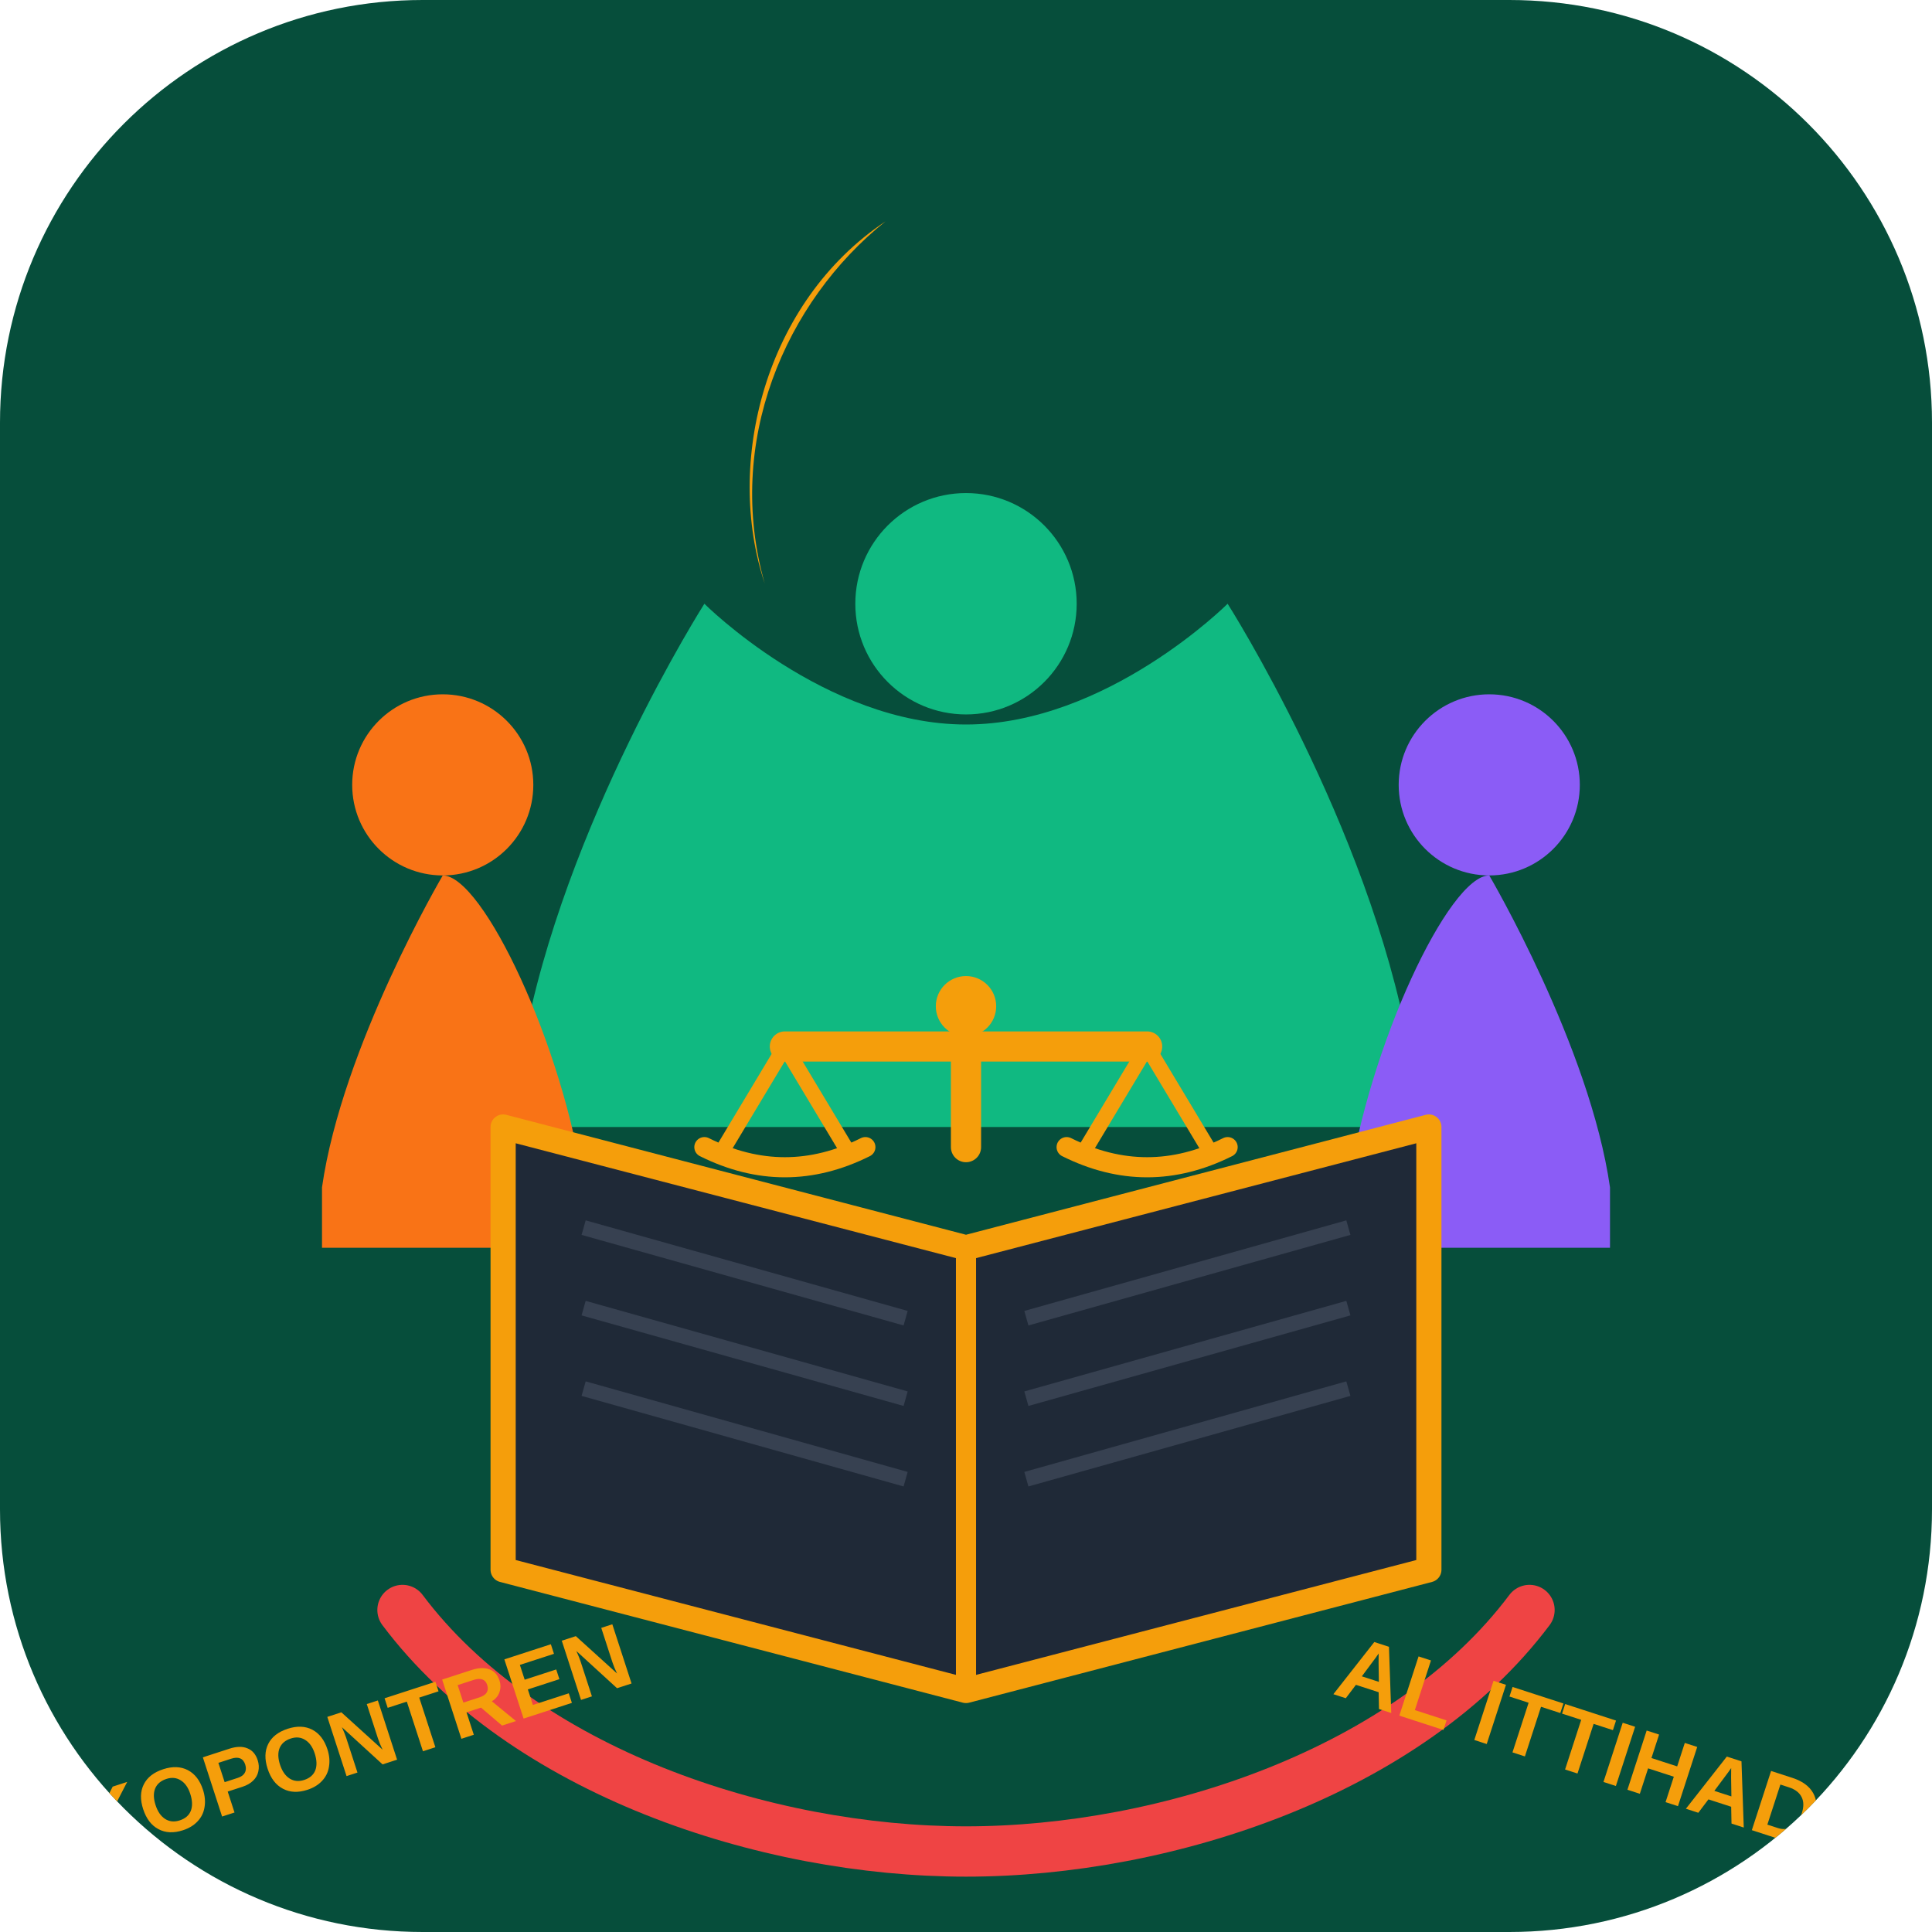
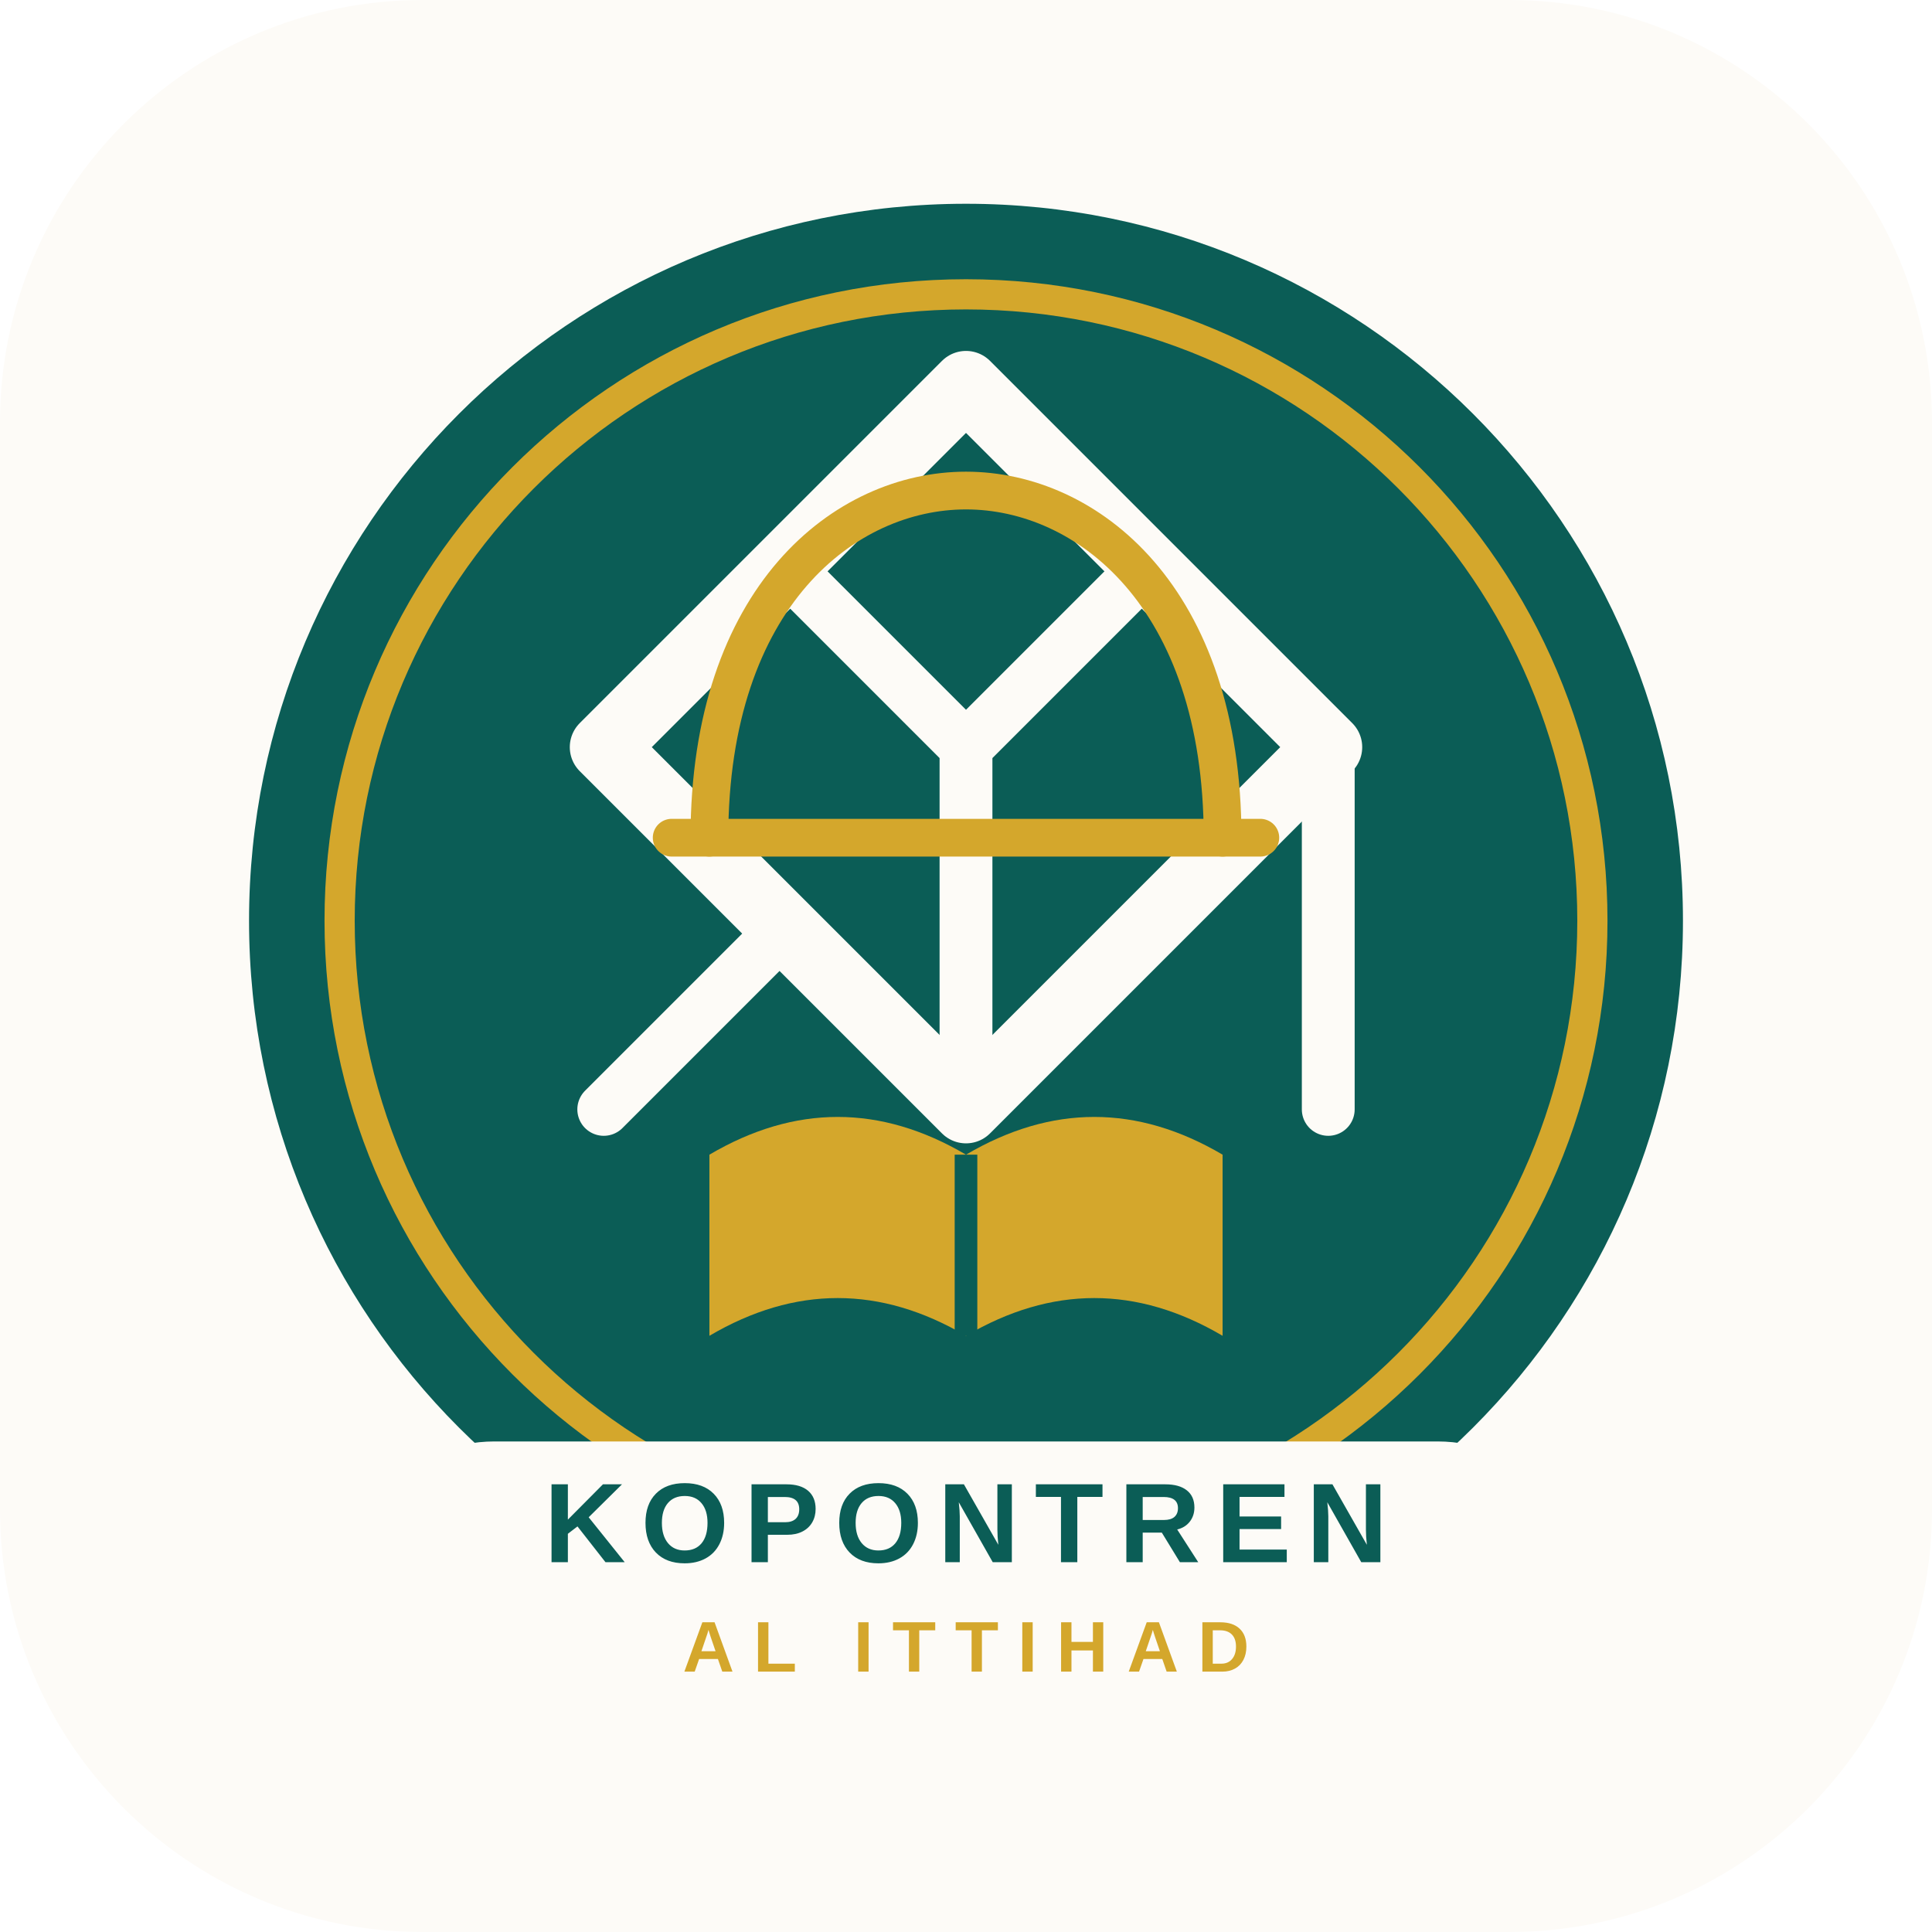
- <svg xmlns="http://www.w3.org/2000/svg" viewBox="0 0 192 192">
+ <svg xmlns="http://www.w3.org/2000/svg" width="512" height="512" viewBox="0 0 512 512">
  <defs>
-     <clipPath id="appRound">
-       <rect width="192" height="192" rx="42" />
+     <clipPath id="r">
+       <rect width="512" height="512" rx="112" />
    </clipPath>
  </defs>
-   <g clip-path="url(#appRound)">
-     <rect width="192" height="192" fill="#064E3B" />
-     <path d="M88 22 C78 30, 72 44, 76 58 C72 46, 76 30, 88 22 Z" fill="#F59E0B" />
-     <path d="M92 20 C80 28, 74 44, 78 58 C74 44, 80 28, 92 20 Z" fill="#F59E0B" />
-     <circle cx="96" cy="60" r="11" fill="#10B981" />
-     <path d="M70 60 C70 60, 56 82, 52 104 L52 112 L140 112 L140 104 C136 82, 122 60, 122 60 C122 60, 110 72, 96 72 C82 72, 70 60, 70 60 Z" fill="#10B981" />
-     <circle cx="44" cy="78" r="9" fill="#F97316" />
-     <path d="M44 87 C44 87, 34 104, 32 118 L32 124 L58 124 L58 118 C56 104, 48 87, 44 87 Z" fill="#F97316" />
-     <circle cx="148" cy="78" r="9" fill="#8B5CF6" />
-     <path d="M148 87 C148 87, 158 104, 160 118 L160 124 L134 124 L134 118 C136 104, 144 87, 148 87 Z" fill="#8B5CF6" />
-     <path d="M50 112 L96 124 L142 112 L142 156 L96 168 L50 156 Z" fill="#1F2937" stroke="#F59E0B" stroke-width="2.5" stroke-linejoin="round" />
-     <line x1="96" y1="124" x2="96" y2="168" stroke="#F59E0B" stroke-width="2" />
-     <line x1="58" y1="122" x2="90" y2="131" stroke="#374151" stroke-width="1.5" />
-     <line x1="58" y1="130" x2="90" y2="139" stroke="#374151" stroke-width="1.5" />
-     <line x1="58" y1="138" x2="90" y2="147" stroke="#374151" stroke-width="1.5" />
-     <line x1="102" y1="131" x2="134" y2="122" stroke="#374151" stroke-width="1.5" />
-     <line x1="102" y1="139" x2="134" y2="130" stroke="#374151" stroke-width="1.5" />
-     <line x1="102" y1="147" x2="134" y2="138" stroke="#374151" stroke-width="1.5" />
-     <line x1="96" y1="100" x2="96" y2="114" stroke="#F59E0B" stroke-width="3" stroke-linecap="round" />
-     <line x1="78" y1="104" x2="114" y2="104" stroke="#F59E0B" stroke-width="3" stroke-linecap="round" />
-     <line x1="78" y1="104" x2="72" y2="114" stroke="#F59E0B" stroke-width="1.5" />
-     <line x1="78" y1="104" x2="84" y2="114" stroke="#F59E0B" stroke-width="1.5" />
-     <path d="M70 114 Q78 118 86 114" fill="none" stroke="#F59E0B" stroke-width="2" stroke-linecap="round" />
-     <line x1="114" y1="104" x2="108" y2="114" stroke="#F59E0B" stroke-width="1.5" />
-     <line x1="114" y1="104" x2="120" y2="114" stroke="#F59E0B" stroke-width="1.5" />
-     <path d="M106 114 Q114 118 122 114" fill="none" stroke="#F59E0B" stroke-width="2" stroke-linecap="round" />
-     <circle cx="96" cy="100" r="3" fill="#F59E0B" />
-     <path d="M40 160 C52 176, 76 184, 96 184 C116 184, 140 176, 152 160" fill="none" stroke="#EF4444" stroke-width="5" stroke-linecap="round" />
-     <text x="36" y="176" font-family="Arial,Helvetica,sans-serif" font-size="9" font-weight="bold" fill="#F59E0B" text-anchor="middle" transform="rotate(-18, 36, 176)">KOPONTREN</text>
-     <text x="156" y="176" font-family="Arial,Helvetica,sans-serif" font-size="9" font-weight="bold" fill="#F59E0B" text-anchor="middle" transform="rotate(18, 156, 176)">AL ITTIHAD</text>
+   <g clip-path="url(#r)">
+     <rect width="512" height="512" fill="#FDFBF7" />
+     <circle cx="256" cy="244" r="190" fill="#0B5D56" />
+     <circle cx="256" cy="244" r="166" fill="none" stroke="#D4A72C" stroke-width="8" />
+     <path d="M256 102 L304 150 L352 198 L304 246 L256 294 L208 246 L160 198 L208 150 Z" fill="none" stroke="#FDFBF7" stroke-width="18" stroke-linejoin="round" />
+     <path d="M208 150 L256 198 L304 150 M160 198 L208 246 L160 294 M304 246 L352 198 L352 294              M208 246 L256 294 L304 246 M256 198 L256 294" fill="none" stroke="#FDFBF7" stroke-width="14" stroke-linecap="round" stroke-linejoin="round" />
+     <path d="M188 222 C188 158 224 130 256 130 C288 130 324 158 324 222" fill="none" stroke="#D4A72C" stroke-width="10" stroke-linecap="round" />
+     <path d="M178 222 H334" stroke="#D4A72C" stroke-width="10" stroke-linecap="round" />
+     <path d="M188 306 Q222 286 256 306 V354 Q222 334 188 354 Z" fill="#D4A72C" />
+     <path d="M324 306 Q290 286 256 306 V354 Q290 334 324 354 Z" fill="#D4A72C" />
+     <path d="M256 306 V354" stroke="#0B5D56" stroke-width="6" />
+     <rect x="92" y="382" width="328" height="78" rx="39" fill="#FDFBF7" />
+     <text x="256" y="414" text-anchor="middle" font-family="Arial, Helvetica, sans-serif" font-size="30" font-weight="900" letter-spacing="4" fill="#0B5D56">KOPONTREN</text>
+     <text x="256" y="443" text-anchor="middle" font-family="Arial, Helvetica, sans-serif" font-size="19" font-weight="700" letter-spacing="5" fill="#D4A72C">AL ITTIHAD</text>
  </g>
</svg>
